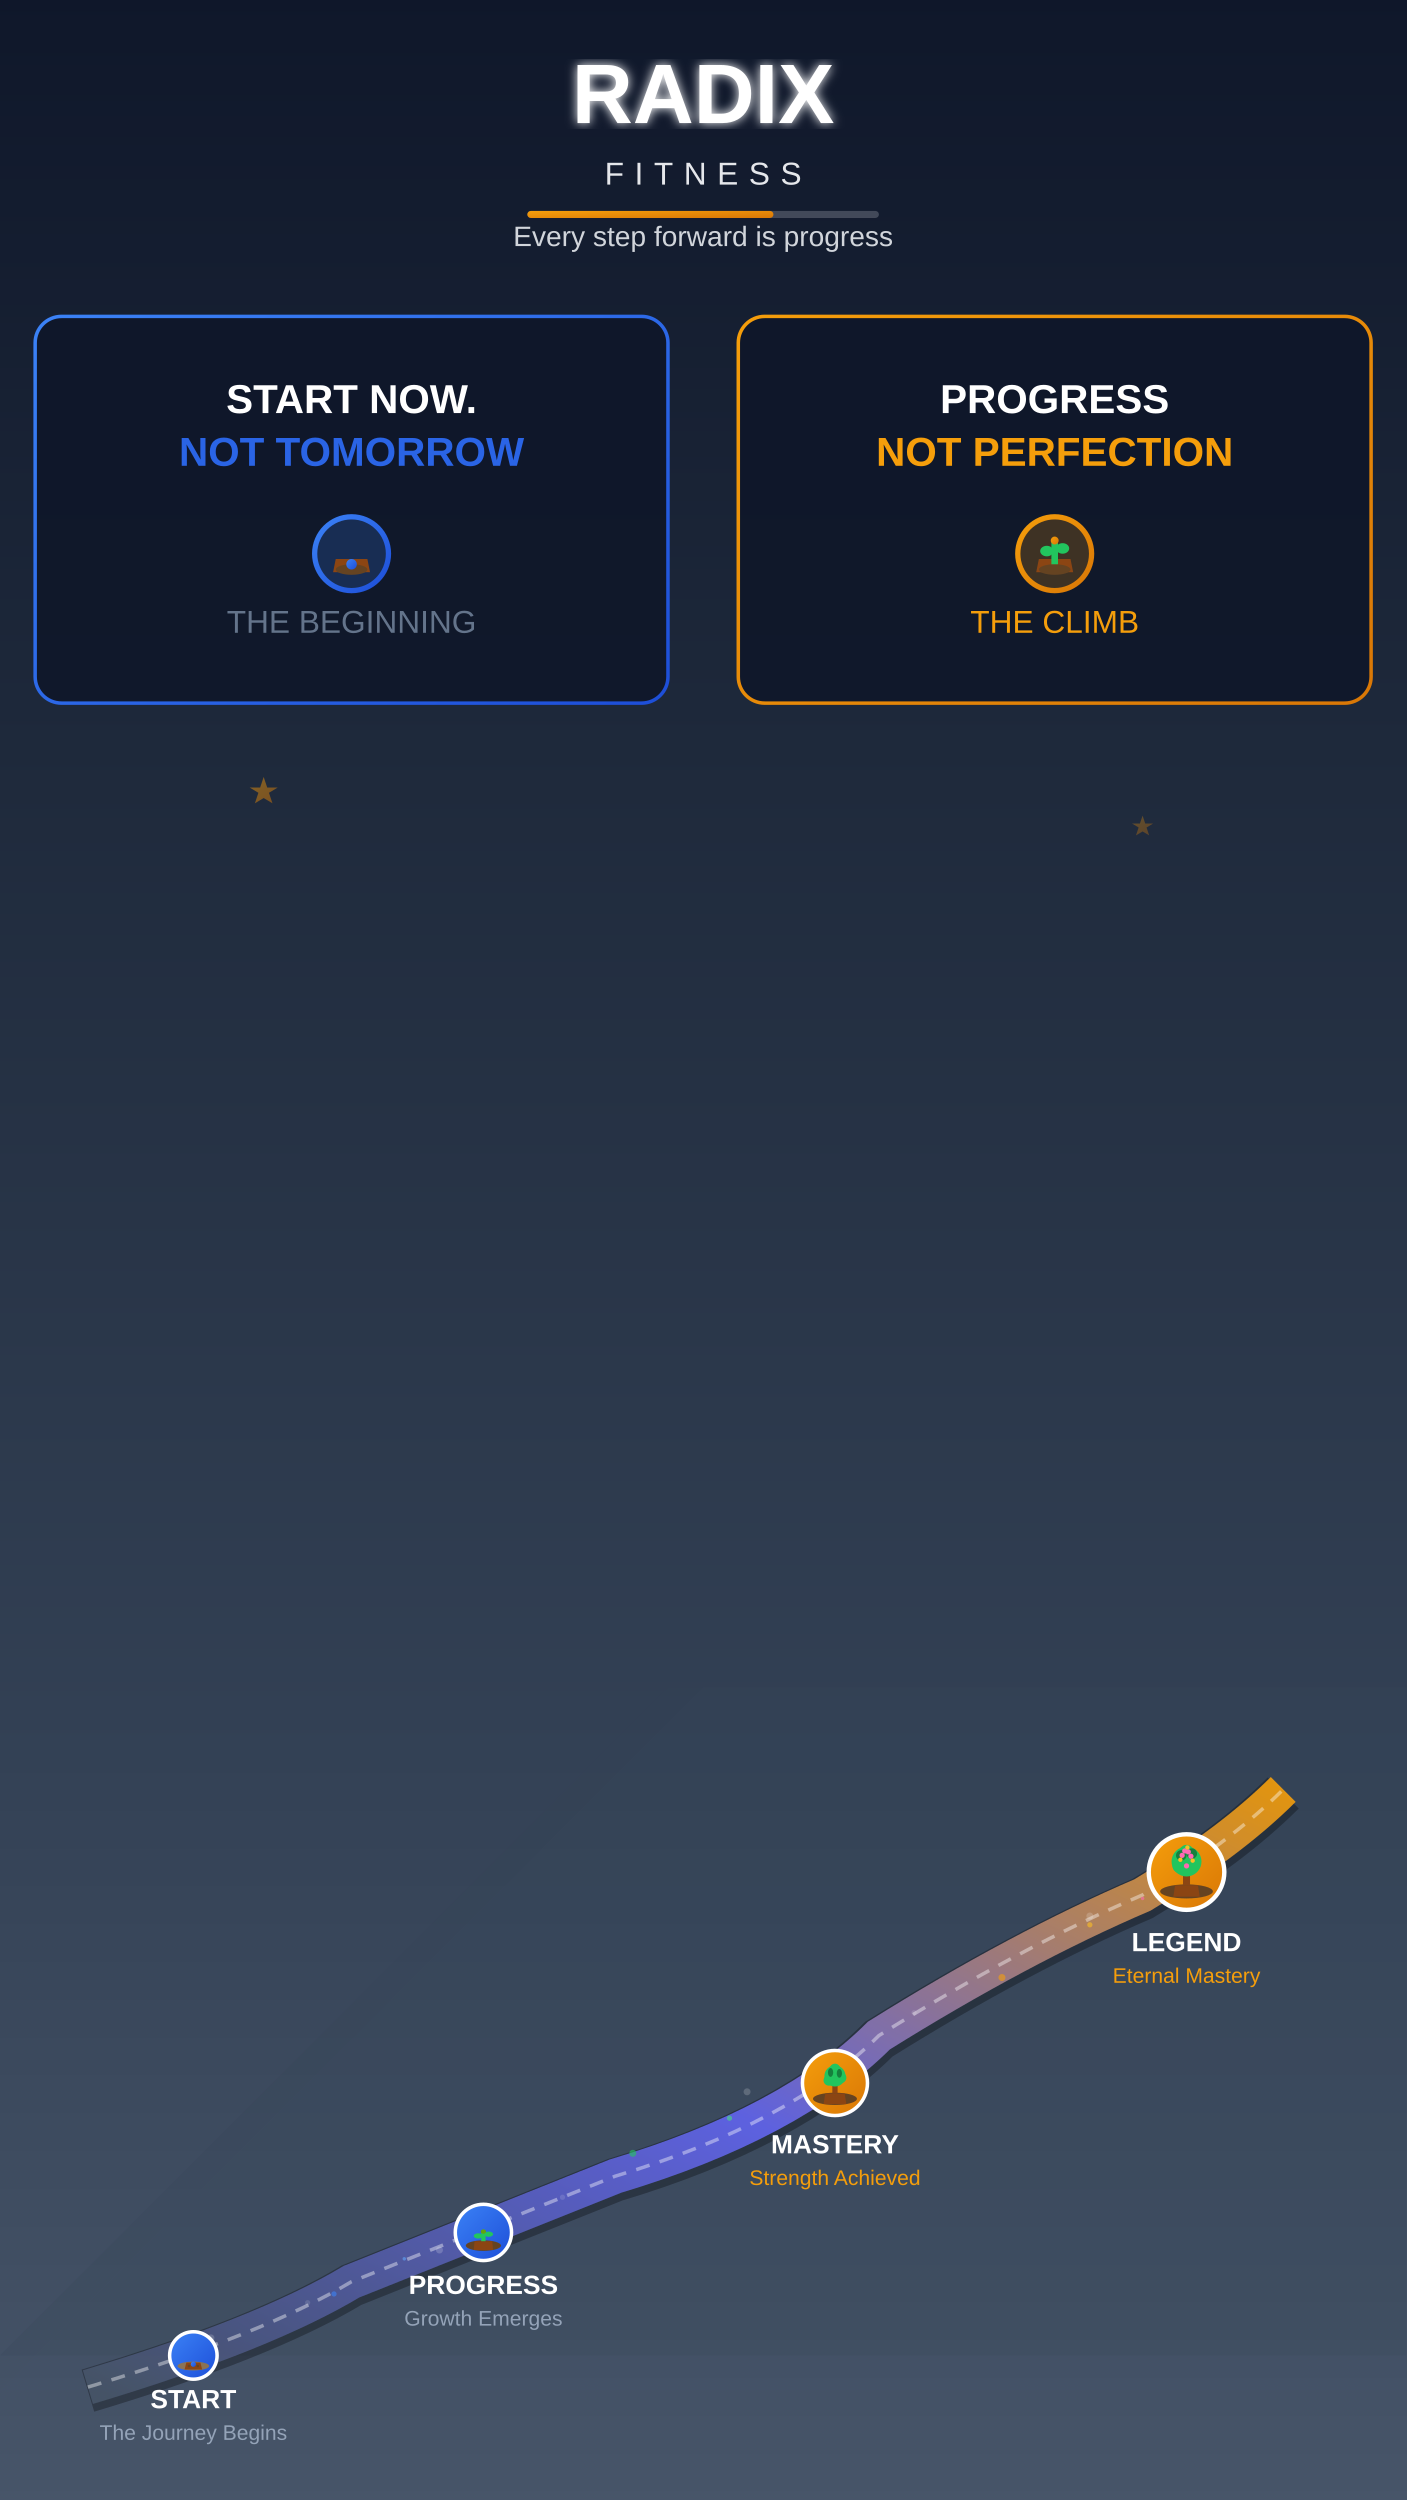
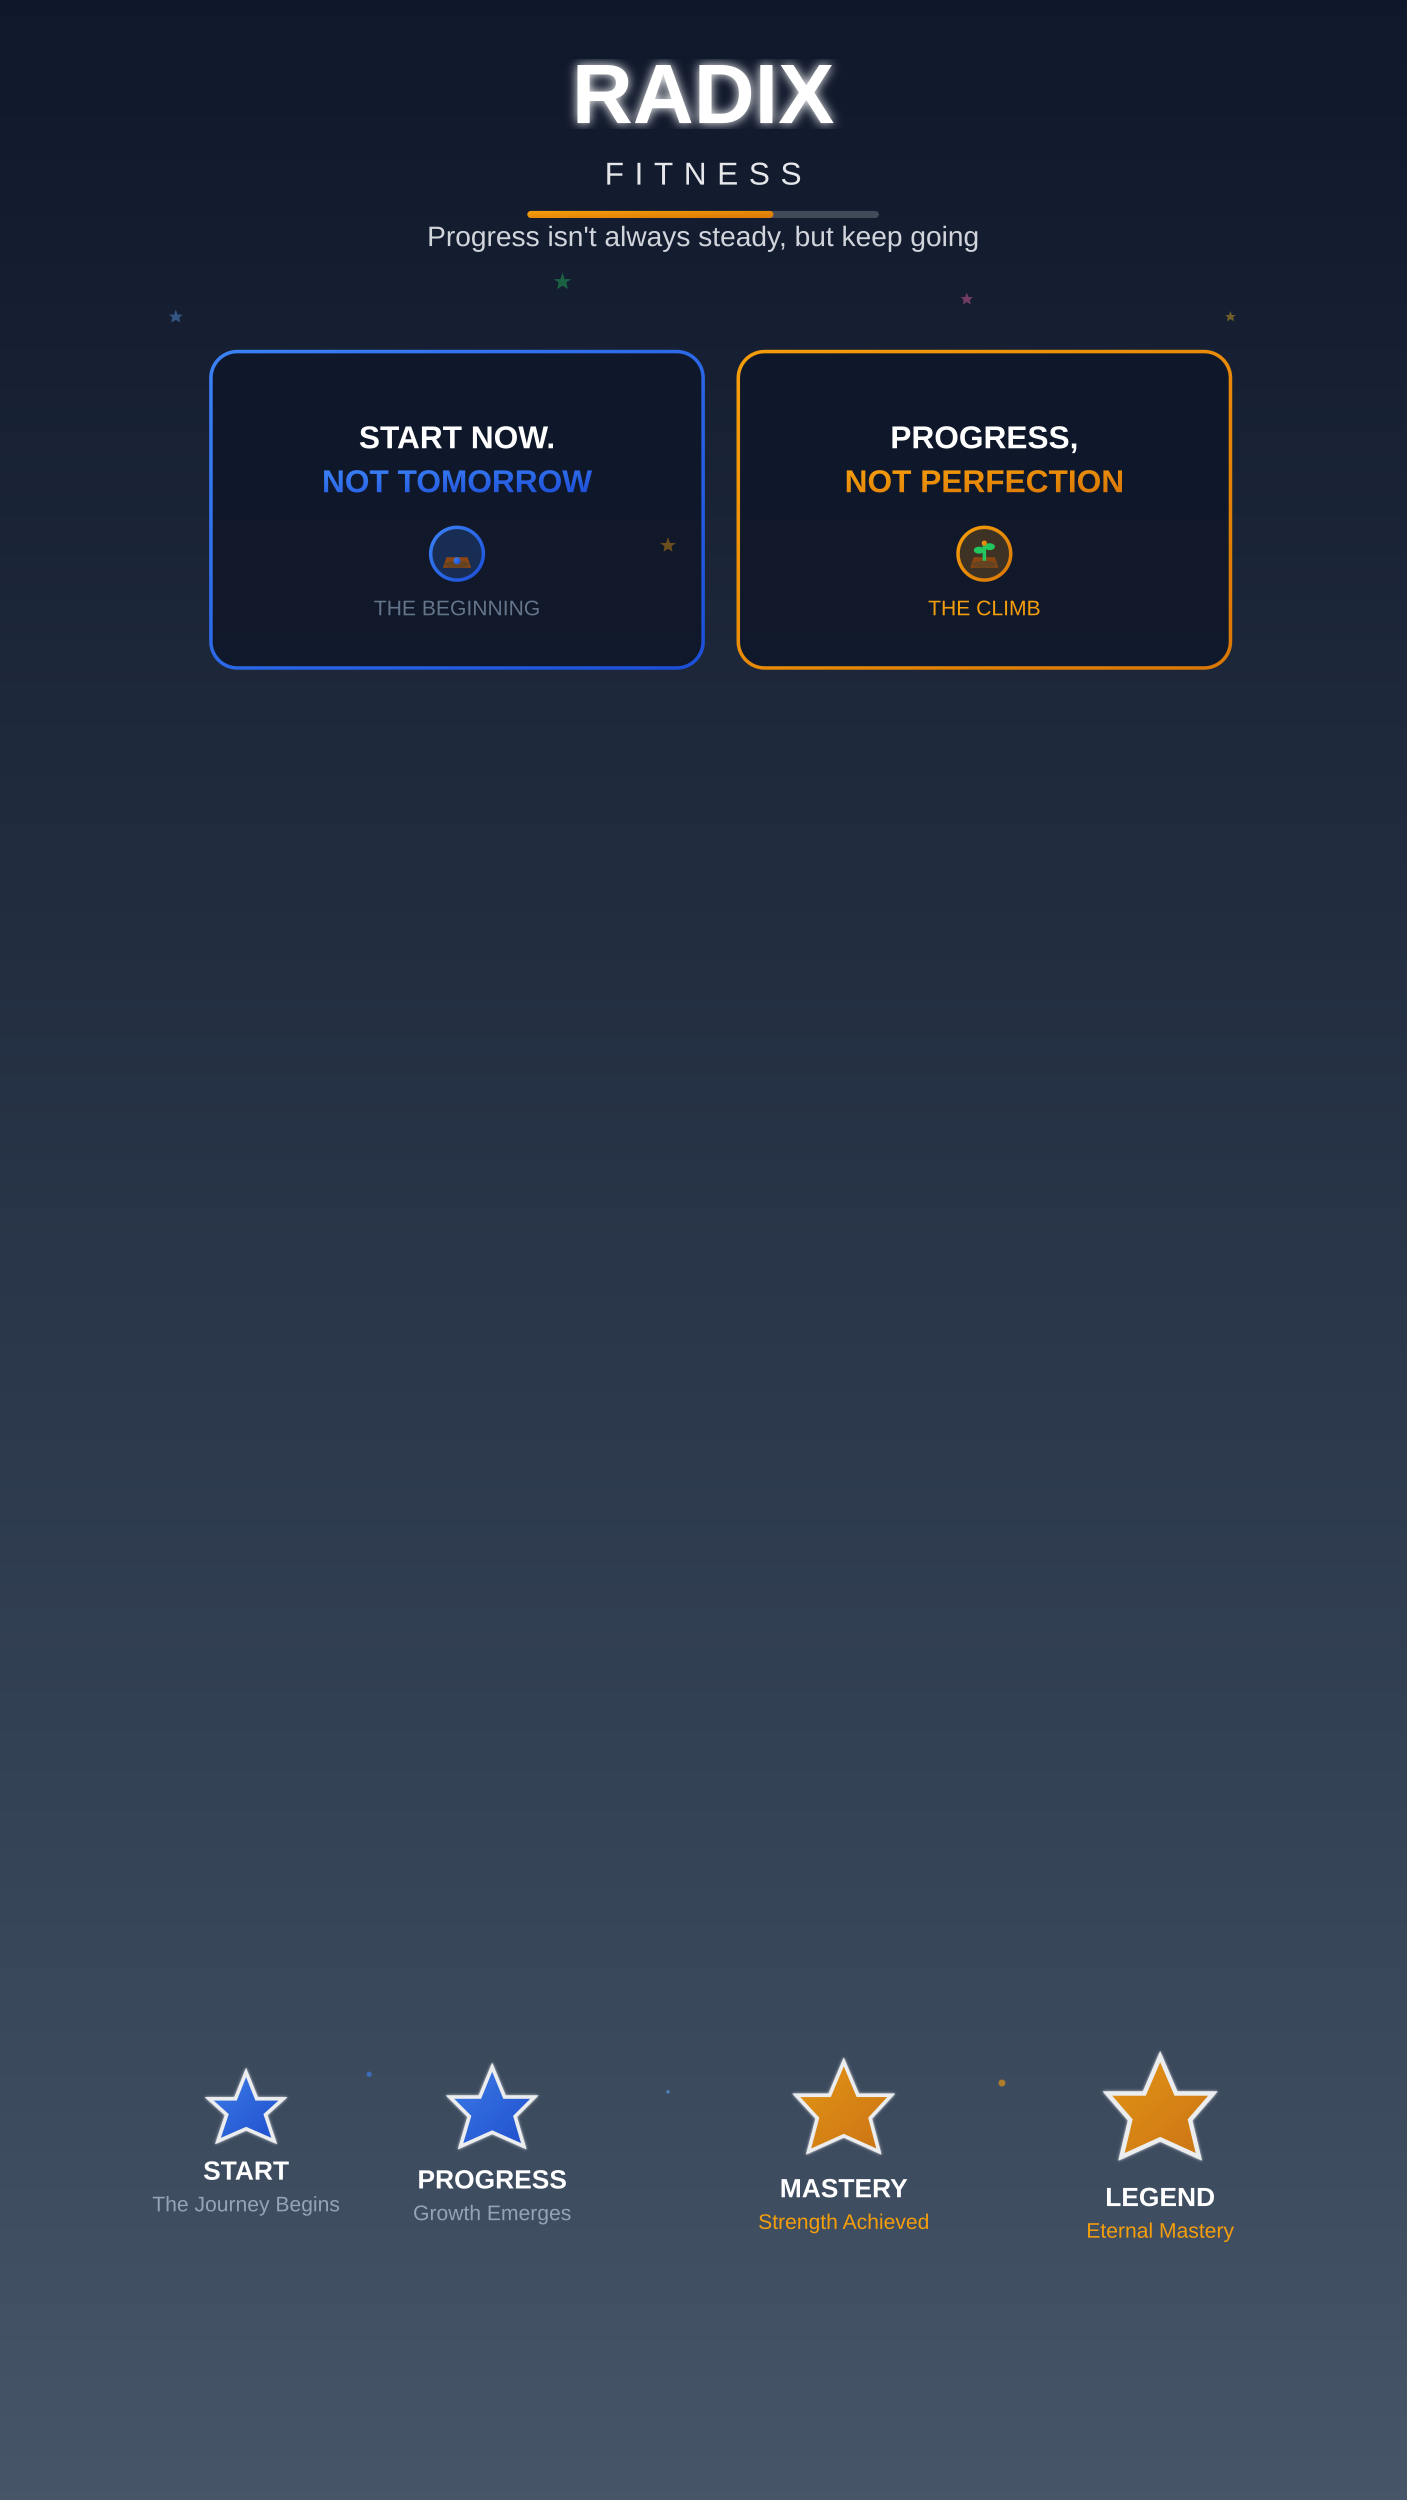
<svg xmlns="http://www.w3.org/2000/svg" viewBox="0 0 800 1422.22" preserveAspectRatio="none">
  <defs>
    <linearGradient id="horizonGradient" x1="0%" y1="0%" x2="0%" y2="100%">
      <stop offset="0%" style="stop-color:#0f172a;stop-opacity:1" />
      <stop offset="30%" style="stop-color:#1e293b;stop-opacity:1" />
      <stop offset="70%" style="stop-color:#334155;stop-opacity:1" />
      <stop offset="100%" style="stop-color:#475569;stop-opacity:1" />
-     </linearGradient>
-     <linearGradient id="pathGradient" x1="0%" y1="100%" x2="100%" y2="0%">
-       <stop offset="0%" style="stop-color:#475569;stop-opacity:1" />
-       <stop offset="50%" style="stop-color:#6366f1;stop-opacity:1" />
-       <stop offset="100%" style="stop-color:#f59e0b;stop-opacity:1" />
    </linearGradient>
    <linearGradient id="progressBlue" x1="0%" y1="0%" x2="100%" y2="100%">
      <stop offset="0%" style="stop-color:#3b82f6;stop-opacity:1" />
      <stop offset="100%" style="stop-color:#1d4ed8;stop-opacity:1" />
    </linearGradient>
    <linearGradient id="progressGold" x1="0%" y1="0%" x2="100%" y2="100%">
      <stop offset="0%" style="stop-color:#f59e0b;stop-opacity:1" />
      <stop offset="100%" style="stop-color:#d97706;stop-opacity:1" />
    </linearGradient>
    <filter id="progressGlow">
      <feGaussianBlur stdDeviation="3" result="coloredBlur" />
+       <feMerge>
+         <feMergeNode in="coloredBlur" />
+         <feMergeNode in="SourceGraphic" />
+       </feMerge>
+     </filter>
+     <filter id="starGlow">
+       <feGaussianBlur stdDeviation="1" result="coloredBlur" />
      <feMerge>
        <feMergeNode in="coloredBlur" />
        <feMergeNode in="SourceGraphic" />
      </feMerge>
    </filter>
  </defs>
  <rect x="-5" y="-5" width="810" height="1432.22" fill="url(#horizonGradient)" />
  <g transform="translate(400, 70)">
    <text x="0" y="0" text-anchor="middle" font-family="Arial, sans-serif" font-size="48" font-weight="900" fill="#ffffff" filter="url(#progressGlow)">
      RADIX
    </text>
    <text x="0" y="35" text-anchor="middle" font-family="Arial, sans-serif" font-size="18" font-weight="300" fill="#e5e7eb" letter-spacing="6px">
      FITNESS
    </text>
    <rect x="-100" y="50" width="200" height="4" rx="2" fill="rgba(255,255,255,0.2)" />
    <rect x="-100" y="50" width="140" height="4" rx="2" fill="url(#progressGold)">
      <animate attributeName="width" values="0;200" dur="18s" repeatCount="indefinite" />
    </rect>
  </g>
  <text x="400" y="140" text-anchor="middle" font-family="Arial, sans-serif" font-size="16" fill="#d1d5db">
-     Every step forward is progress
+     Progress isn't always steady, but keep going
  </text>
-   <g transform="translate(20, 180)">
-     <g>
-       <rect x="0" y="0" width="360" height="220" rx="15" fill="rgba(15,23,42,0.9)" stroke="url(#progressBlue)" stroke-width="2" />
-       <text x="180" y="55" text-anchor="middle" font-family="Arial, sans-serif" font-size="23" font-weight="700" fill="#ffffff">
-         START NOW.
-       </text>
-       <text x="180" y="85" text-anchor="middle" font-family="Arial, sans-serif" font-size="23" font-weight="700" fill="#2a64e5">
-         NOT TOMORROW
-       </text>
-       <g transform="translate(180, 135)">
-         <circle cx="0" cy="0" r="21" fill="rgba(59,130,246,0.2)" stroke="url(#progressBlue)" stroke-width="3" />
-         <path d="M-10.5,10.5 L-9,3 L9,3 L10.5,10.5 Z" fill="#8b4513" />
-         <ellipse cx="0" cy="9" rx="9" ry="3" fill="#654321" />
-         <circle cx="0" cy="6" r="3" fill="url(#progressBlue)" />
-       </g>
-       <text x="180" y="180" text-anchor="middle" font-family="Arial, sans-serif" font-size="18" fill="#64748b">
-         THE BEGINNING
-       </text>
+   <g transform="translate(120, 200)">
+     <rect x="0" y="0" width="280" height="180" rx="15" fill="rgba(15,23,42,0.9)" stroke="url(#progressBlue)" stroke-width="2" />
+     <text x="140" y="55" text-anchor="middle" font-family="Arial, sans-serif" font-size="18" font-weight="700" fill="#ffffff">
+       START NOW.
+     </text>
+     <text x="140" y="80" text-anchor="middle" font-family="Arial, sans-serif" font-size="18" font-weight="700" fill="url(#progressBlue)">
+       NOT TOMORROW
+     </text>
+     <g transform="translate(140, 115)">
+       <circle cx="0" cy="0" r="15" fill="rgba(59,130,246,0.2)" stroke="url(#progressBlue)" stroke-width="2" />
+       <path d="M-8,8 L-6,2 L6,2 L8,8 Z" fill="#8b4513" />
+       <ellipse cx="0" cy="6" rx="7" ry="2" fill="#654321" />
+       <circle cx="0" cy="4" r="2" fill="url(#progressBlue)" />
    </g>
-     <g transform="translate(400, 0)">
-       <rect x="0" y="0" width="360" height="220" rx="15" fill="rgba(15,23,42,0.9)" stroke="url(#progressGold)" stroke-width="2" />
-       <text x="180" y="55" text-anchor="middle" font-family="Arial, sans-serif" font-size="23" font-weight="700" fill="#ffffff">
-         PROGRESS
-       </text>
-       <text x="180" y="85" text-anchor="middle" font-family="Arial, sans-serif" font-size="23" font-weight="700" fill="#f59e0b">
-         NOT PERFECTION
-       </text>
-       <g transform="translate(180, 135)">
-         <circle cx="0" cy="0" r="21" fill="rgba(245,158,11,0.2)" stroke="url(#progressGold)" stroke-width="3" />
-         <path d="M-10.5,10.5 L-9,3 L9,3 L10.5,10.5 Z" fill="#8b4513" />
-         <ellipse cx="0" cy="9" rx="9" ry="3" fill="#654321" />
-         <line x1="0" y1="6" x2="0" y2="-7.5" stroke="#22c55e" stroke-width="3.75" />
-         <ellipse cx="-4.5" cy="-1.5" rx="3.75" ry="3" fill="#22c55e" />
-         <ellipse cx="4.5" cy="-3" rx="3.75" ry="3" fill="#22c55e" />
-         <circle cx="0" cy="-7.5" r="2.25" fill="url(#progressGold)" />
-       </g>
-       <text x="180" y="180" text-anchor="middle" font-family="Arial, sans-serif" font-size="18" fill="#f59e0b">
-         THE CLIMB
-       </text>
+     <text x="140" y="150" text-anchor="middle" font-family="Arial, sans-serif" font-size="12" fill="#64748b">
+       THE BEGINNING
+     </text>
+   </g>
+   <g transform="translate(420, 200)">
+     <rect x="0" y="0" width="280" height="180" rx="15" fill="rgba(15,23,42,0.9)" stroke="url(#progressGold)" stroke-width="2" />
+     <text x="140" y="55" text-anchor="middle" font-family="Arial, sans-serif" font-size="18" font-weight="700" fill="#ffffff">
+       PROGRESS,
+     </text>
+     <text x="140" y="80" text-anchor="middle" font-family="Arial, sans-serif" font-size="18" font-weight="700" fill="url(#progressGold)">
+       NOT PERFECTION
+     </text>
+     <g transform="translate(140, 115)">
+       <circle cx="0" cy="0" r="15" fill="rgba(245,158,11,0.2)" stroke="url(#progressGold)" stroke-width="2" />
+       <path d="M-8,8 L-6,2 L6,2 L8,8 Z" fill="#8b4513" />
+       <ellipse cx="0" cy="6" rx="7" ry="2" fill="#654321" />
+       <line x1="0" y1="4" x2="0" y2="-6" stroke="#22c55e" stroke-width="2" />
+       <ellipse cx="-3" cy="-2" rx="3" ry="2" fill="#22c55e" />
+       <ellipse cx="3" cy="-4" rx="3" ry="2" fill="#22c55e" />
+       <circle cx="0" cy="-6" r="1.5" fill="url(#progressGold)" />
    </g>
+     <text x="140" y="150" text-anchor="middle" font-family="Arial, sans-serif" font-size="12" fill="#f59e0b">
+       THE CLIMB
+     </text>
  </g>
-   <g transform="translate(0, 960)">
-     <g opacity="0.3">
-       <path d="M0,400 L400,0 L800,0 L800,400 Z" fill="rgba(71,85,105,0.4)" />
-       <path d="M0,380 L380,0 L800,0 L800,380 Z" fill="rgba(51,65,85,0.6)" />
-     </g>
-     <g>
-       <path d="M50,400 Q150,370 200,340 Q300,300 350,280 Q450,250 500,200 Q580,150 650,120 Q700,90 730,60" stroke="rgba(0,0,0,0.3)" stroke-width="25" fill="none" />
-       <path d="M50,398 Q150,368 200,338 Q300,298 350,278 Q450,248 500,198 Q580,148 650,118 Q700,88 730,58" stroke="url(#pathGradient)" stroke-width="20" fill="none" opacity="0.9" />
-       <path d="M50,398 Q150,368 200,338 Q300,298 350,278 Q450,248 500,198 Q580,148 650,118 Q700,88 730,58" stroke="rgba(255,255,255,0.4)" stroke-width="2" fill="none" stroke-dasharray="8,6" />
-       <g opacity="0.6">
-         <circle cx="120" cy="370" r="2" fill="rgba(255,255,255,0.3)" />
-         <circle cx="175" cy="350" r="1.5" fill="rgba(255,255,255,0.2)" />
-         <circle cx="250" cy="320" r="2" fill="rgba(255,255,255,0.3)" />
-         <circle cx="320" cy="290" r="1.5" fill="rgba(255,255,255,0.2)" />
-         <circle cx="425" cy="230" r="2" fill="rgba(255,255,255,0.3)" />
-         <circle cx="520" cy="185" r="1.5" fill="rgba(255,255,255,0.2)" />
-         <circle cx="620" cy="130" r="2" fill="rgba(255,255,255,0.3)" />
-         <circle cx="685" cy="100" r="1.5" fill="rgba(255,255,255,0.2)" />
-       </g>
-     </g>
-     <g transform="translate(110, 380)">
-       <circle cx="0" cy="0" r="13.5" fill="url(#progressBlue)" stroke="#ffffff" stroke-width="2" />
-       <ellipse cx="0" cy="6" rx="9" ry="2.5" fill="#8b7355" />
-       <path d="M-5,8 L-4,4 L4,4 L5,8 Z" fill="#8b4513" />
-       <circle cx="0" cy="5" r="1.5" fill="url(#progressBlue)" />
-       <circle cx="-2.5" cy="6" r="0.75" fill="#654321" />
-       <circle cx="2.5" cy="6" r="0.75" fill="#654321" />
-       <text x="0" y="30" text-anchor="middle" font-family="Arial, sans-serif" font-size="15" fill="#ffffff" font-weight="700">START</text>
-       <text x="0" y="48" text-anchor="middle" font-family="Arial, sans-serif" font-size="12" fill="#94a3b8">The Journey Begins</text>
-     </g>
-     <g transform="translate(275, 310)">
-       <circle cx="0" cy="0" r="16" fill="url(#progressBlue)" stroke="#ffffff" stroke-width="2" />
-       <ellipse cx="0" cy="7.5" rx="10" ry="3" fill="#654321" />
-       <path d="M-5.5,10 L-5,5 L5,5 L5.5,10 Z" fill="#8b4513" />
-       <line x1="0" y1="5" x2="0" y2="-0.5" stroke="#22c55e" stroke-width="2.5" />
-       <ellipse cx="-3" cy="2" rx="2.5" ry="1.5" fill="#22c55e" />
-       <ellipse cx="3" cy="1" rx="2.5" ry="1.5" fill="#22c55e" />
-       <ellipse cx="0" cy="-0.5" rx="1.5" ry="1.25" fill="#65a30d" />
-       <text x="0" y="35" text-anchor="middle" font-family="Arial, sans-serif" font-size="15" fill="#ffffff" font-weight="700">PROGRESS</text>
-       <text x="0" y="53" text-anchor="middle" font-family="Arial, sans-serif" font-size="12" fill="#94a3b8">Growth Emerges</text>
-     </g>
-     <g transform="translate(475, 225)">
-       <circle cx="0" cy="0" r="18.5" fill="url(#progressGold)" stroke="#ffffff" stroke-width="2" />
-       <ellipse cx="0" cy="9" rx="12.5" ry="3.5" fill="#654321" />
-       <path d="M-6.5,12 L-5.5,6 L5.5,6 L6.5,12 Z" fill="#8b4513" />
-       <line x1="0" y1="6" x2="0" y2="-4" stroke="#8b4513" stroke-width="3" />
-       <circle cx="0" cy="-4" r="6" fill="#22c55e" />
-       <circle cx="-3.5" cy="-1.5" r="3" fill="#22c55e" />
-       <circle cx="3.5" cy="-3" r="3" fill="#22c55e" />
-       <circle cx="0" cy="-8" r="3" fill="#22c55e" />
-       <ellipse cx="-2.5" cy="-6" rx="1.5" ry="2.5" fill="#15803d" />
-       <ellipse cx="2.5" cy="-5.5" rx="1.5" ry="2.5" fill="#15803d" />
-       <text x="0" y="40" text-anchor="middle" font-family="Arial, sans-serif" font-size="15" fill="#ffffff" font-weight="700">MASTERY</text>
-       <text x="0" y="58" text-anchor="middle" font-family="Arial, sans-serif" font-size="12" fill="#f59e0b">Strength Achieved</text>
-     </g>
-     <g transform="translate(675, 105)">
-       <circle cx="0" cy="0" r="21.5" fill="url(#progressGold)" stroke="#ffffff" stroke-width="2.5" />
-       <ellipse cx="0" cy="11" rx="15" ry="4" fill="#654321" />
-       <path d="M-7.5,14 L-6.5,7.5 L6.5,7.5 L7.5,14 Z" fill="#8b4513" />
-       <line x1="0" y1="7.5" x2="0" y2="-6" stroke="#8b4513" stroke-width="4" />
-       <circle cx="0" cy="-6" r="8.5" fill="#22c55e" />
-       <circle cx="-4" cy="-3.5" r="4" fill="#22c55e" />
-       <circle cx="4" cy="-4.5" r="4" fill="#22c55e" />
-       <circle cx="0" cy="-11.5" r="4" fill="#22c55e" />
-       <circle cx="-3" cy="-9.5" r="3" fill="#15803d" />
-       <circle cx="3" cy="-10.5" r="3" fill="#15803d" />
-       <circle cx="-2.5" cy="-9.5" r="1.5" fill="#ff69b4" />
-       <circle cx="2.5" cy="-9" r="1.5" fill="#ff69b4" />
-       <circle cx="0" cy="-3.5" r="1.5" fill="#ff69b4" />
-       <circle cx="1" cy="-11.5" r="1.5" fill="#ff69b4" />
-       <circle cx="-1" cy="-12" r="1.5" fill="#ff69b4" />
-       <circle cx="-3.5" cy="-7" r="1.25" fill="#fbbf24" />
-       <circle cx="3.5" cy="-6.5" r="1.25" fill="#fbbf24" />
-       <circle cx="0.5" cy="-14" r="1.25" fill="#fbbf24" />
-       <text x="0" y="45" text-anchor="middle" font-family="Arial, sans-serif" font-size="15" fill="#ffffff" font-weight="700">LEGEND</text>
-       <text x="0" y="63" text-anchor="middle" font-family="Arial, sans-serif" font-size="12" fill="#f59e0b">Eternal Mastery</text>
-     </g>
-     <g opacity="0.6">
-       <circle cx="190" cy="345" r="1.5" fill="#3b82f6">
-         <animate attributeName="cy" values="345;335;345" dur="4s" repeatCount="indefinite" />
-         <animate attributeName="opacity" values="0.6;1;0.6" dur="4s" repeatCount="indefinite" />
-       </circle>
-       <circle cx="230" cy="325" r="1" fill="#60a5fa">
-         <animate attributeName="cy" values="325;315;325" dur="3s" repeatCount="indefinite" />
+   <g transform="translate(140, 1200)">
+     <polygon points="0,-21 6,-6 21,-6 11,3 16,18 0,11 -16,18 -11,3 -21,-6 -6,-6" fill="url(#progressBlue)" stroke="#ffffff" stroke-width="2" filter="url(#starGlow)" opacity="0.9">
+       <animate attributeName="opacity" values="0.8;0.95;0.8" dur="3s" repeatCount="indefinite" />
+     </polygon>
+     <text x="0" y="40" text-anchor="middle" font-family="Arial, sans-serif" font-size="15" fill="#ffffff" font-weight="700">START</text>
+     <text x="0" y="58" text-anchor="middle" font-family="Arial, sans-serif" font-size="12" fill="#94a3b8">The Journey Begins</text>
+   </g>
+   <g transform="translate(280, 1200)">
+     <polygon points="0,-24 7,-7 24,-7 13,4 18,21 0,13 -18,21 -13,4 -24,-7 -7,-7" fill="url(#progressBlue)" stroke="#ffffff" stroke-width="2" filter="url(#starGlow)" opacity="0.9">
+       <animate attributeName="opacity" values="0.8;0.95;0.8" dur="4s" repeatCount="indefinite" />
+     </polygon>
+     <text x="0" y="45" text-anchor="middle" font-family="Arial, sans-serif" font-size="15" fill="#ffffff" font-weight="700">PROGRESS</text>
+     <text x="0" y="63" text-anchor="middle" font-family="Arial, sans-serif" font-size="12" fill="#94a3b8">Growth Emerges</text>
+   </g>
+   <g transform="translate(480, 1200)">
+     <polygon points="0,-27 8,-8 27,-8 15,5 20,24 0,15 -20,24 -15,5 -27,-8 -8,-8" fill="url(#progressGold)" stroke="#ffffff" stroke-width="2" filter="url(#starGlow)" opacity="0.9">
+       <animate attributeName="opacity" values="0.8;0.95;0.8" dur="5s" repeatCount="indefinite" />
+     </polygon>
+     <text x="0" y="50" text-anchor="middle" font-family="Arial, sans-serif" font-size="15" fill="#ffffff" font-weight="700">MASTERY</text>
+     <text x="0" y="68" text-anchor="middle" font-family="Arial, sans-serif" font-size="12" fill="#f59e0b">Strength Achieved</text>
+   </g>
+   <g transform="translate(660, 1200)">
+     <polygon points="0,-30 9,-9 30,-9 17,6 22,27 0,17 -22,27 -17,6 -30,-9 -9,-9" fill="url(#progressGold)" stroke="#ffffff" stroke-width="2.5" filter="url(#starGlow)" opacity="0.9">
+       <animate attributeName="opacity" values="0.8;0.95;0.8" dur="6s" repeatCount="indefinite" />
+     </polygon>
+     <text x="0" y="55" text-anchor="middle" font-family="Arial, sans-serif" font-size="15" fill="#ffffff" font-weight="700">LEGEND</text>
+     <text x="0" y="73" text-anchor="middle" font-family="Arial, sans-serif" font-size="12" fill="#f59e0b">Eternal Mastery</text>
+   </g>
+   <g opacity="0.4">
+     <g transform="translate(100, 180)">
+       <polygon points="0,-4 1,-1 4,-1 2,0.5 2.5,3.5 0,2 -2.5,3.5 -2,0.5 -4,-1 -1,-1" fill="#60a5fa">
        <animate attributeName="opacity" values="0.4;0.8;0.4" dur="3s" repeatCount="indefinite" />
-       </circle>
-       <circle cx="360" cy="265" r="2" fill="#22c55e">
-         <animate attributeName="cy" values="265;255;265" dur="5s" repeatCount="indefinite" />
-         <animate attributeName="opacity" values="0.5;1;0.5" dur="5s" repeatCount="indefinite" />
-       </circle>
-       <circle cx="415" cy="245" r="1.5" fill="#4ade80">
-         <animate attributeName="cy" values="245;235;245" dur="4s" repeatCount="indefinite" />
-         <animate attributeName="opacity" values="0.4;0.9;0.4" dur="4s" repeatCount="indefinite" />
-       </circle>
-       <circle cx="570" cy="165" r="2" fill="#f59e0b">
-         <animate attributeName="cy" values="165;155;165" dur="6s" repeatCount="indefinite" />
-         <animate attributeName="opacity" values="0.6;1;0.6" dur="6s" repeatCount="indefinite" />
-       </circle>
-       <circle cx="620" cy="135" r="1.5" fill="#fbbf24">
-         <animate attributeName="cy" values="135;125;135" dur="5s" repeatCount="indefinite" />
-         <animate attributeName="opacity" values="0.5;0.9;0.5" dur="5s" repeatCount="indefinite" />
-       </circle>
-       <circle cx="650" cy="120" r="1" fill="#ff69b4">
-         <animate attributeName="cy" values="120;110;120" dur="4s" repeatCount="indefinite" />
-         <animate attributeName="opacity" values="0.4;0.8;0.4" dur="4s" repeatCount="indefinite" />
-       </circle>
-     </g>
-   </g>
-   <g opacity="0.8">
-     <g transform="translate(150, 450)">
-       <polygon points="0,-8 2,-2 8,-2 3,1 5,7 0,4 -5,7 -3,1 -8,-2 -2,-2" fill="url(#progressGold)" opacity="0.6">
-         <animate attributeName="opacity" values="0.6;1;0.6" dur="3s" repeatCount="indefinite" />
-         <animateTransform attributeName="transform" type="scale" values="1;1.2;1" dur="3s" repeatCount="indefinite" />
      </polygon>
    </g>
-     <g transform="translate(650, 470)">
-       <polygon points="0,-6 1.5,-1.5 6,-1.5 2.25,0.75 3.75,5.25 0,3 -3.75,5.25 -2.25,0.75 -6,-1.5 -1.5,-1.5" fill="url(#progressGold)" opacity="0.4">
-         <animate attributeName="opacity" values="0.4;0.9;0.4" dur="4s" repeatCount="indefinite" />
-         <animateTransform attributeName="transform" type="scale" values="1;1.3;1" dur="4s" repeatCount="indefinite" />
+     <g transform="translate(700, 180)">
+       <polygon points="0,-3 0.8,-0.8 3,-0.8 1.5,0.4 2,2.8 0,1.5 -2,2.8 -1.5,0.4 -3,-0.8 -0.8,-0.8" fill="#fbbf24">
+         <animate attributeName="opacity" values="0.3;0.7;0.3" dur="4s" repeatCount="indefinite" />
+       </polygon>
+     </g>
+     <g transform="translate(320, 160)">
+       <polygon points="0,-5 1.2,-1.2 5,-1.2 2.2,0.6 3,4.5 0,2.5 -3,4.5 -2.2,0.6 -5,-1.2 -1.2,-1.2" fill="#22c55e">
+         <animate attributeName="opacity" values="0.5;0.9;0.5" dur="5s" repeatCount="indefinite" />
+       </polygon>
+     </g>
+     <g transform="translate(550, 170)">
+       <polygon points="0,-3.5 1,-1 3.5,-1 1.8,0.5 2.2,3.2 0,1.8 -2.2,3.2 -1.8,0.5 -3.5,-1 -1,-1" fill="#ff69b4">
+         <animate attributeName="opacity" values="0.4;0.8;0.4" dur="3.5s" repeatCount="indefinite" />
+       </polygon>
+     </g>
+     <g transform="translate(380, 310)">
+       <polygon points="0,-4.5 1.1,-1.1 4.5,-1.1 2,0.7 2.5,3.8 0,2.2 -2.5,3.8 -2,0.7 -4.5,-1.1 -1.1,-1.1" fill="#f59e0b">
+         <animate attributeName="opacity" values="0.3;0.7;0.3" dur="4.5s" repeatCount="indefinite" />
      </polygon>
    </g>
  </g>
+   <g opacity="0.6">
+     <circle cx="210" cy="1180" r="1.5" fill="#3b82f6">
+       <animate attributeName="cy" values="1180;1170;1180" dur="4s" repeatCount="indefinite" />
+       <animate attributeName="opacity" values="0.6;1;0.6" dur="4s" repeatCount="indefinite" />
+     </circle>
+     <circle cx="380" cy="1190" r="1" fill="#60a5fa">
+       <animate attributeName="cy" values="1190;1180;1190" dur="3s" repeatCount="indefinite" />
+       <animate attributeName="opacity" values="0.4;0.8;0.4" dur="3s" repeatCount="indefinite" />
+     </circle>
+     <circle cx="570" cy="1185" r="2" fill="#f59e0b">
+       <animate attributeName="cy" values="1185;1175;1185" dur="5s" repeatCount="indefinite" />
+       <animate attributeName="opacity" values="0.5;1;0.5" dur="5s" repeatCount="indefinite" />
+     </circle>
+   </g>
</svg>
